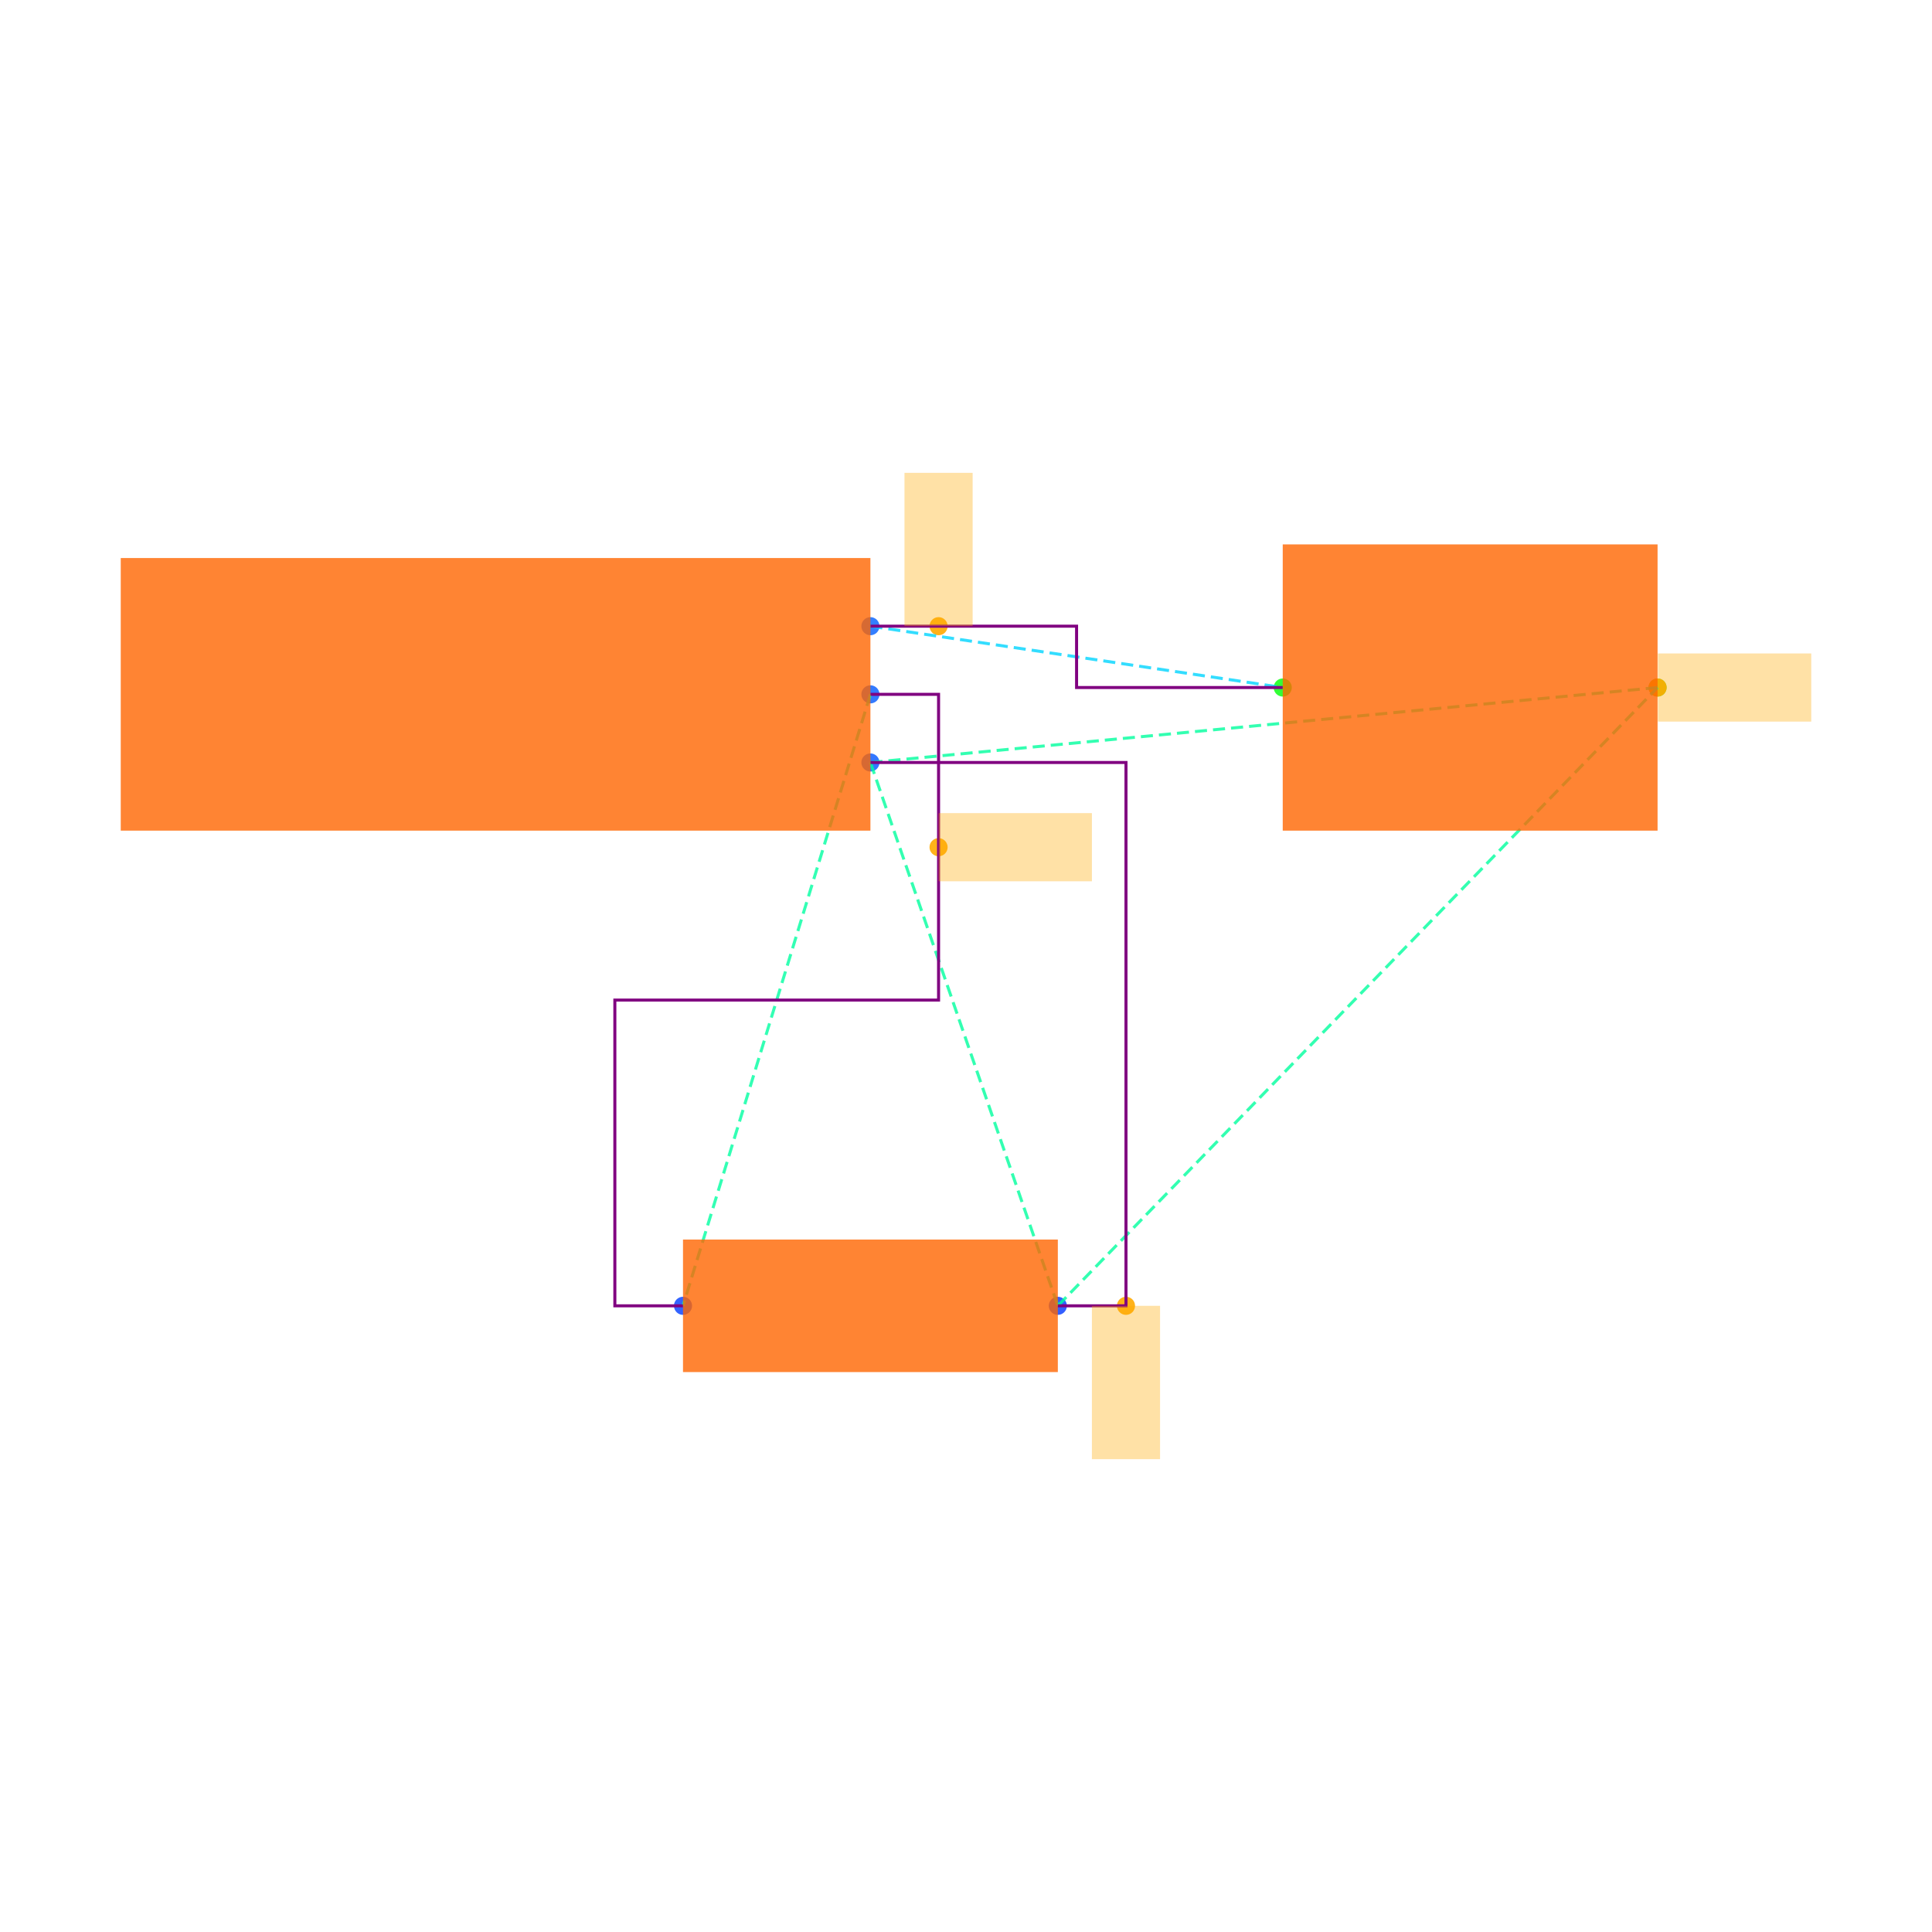
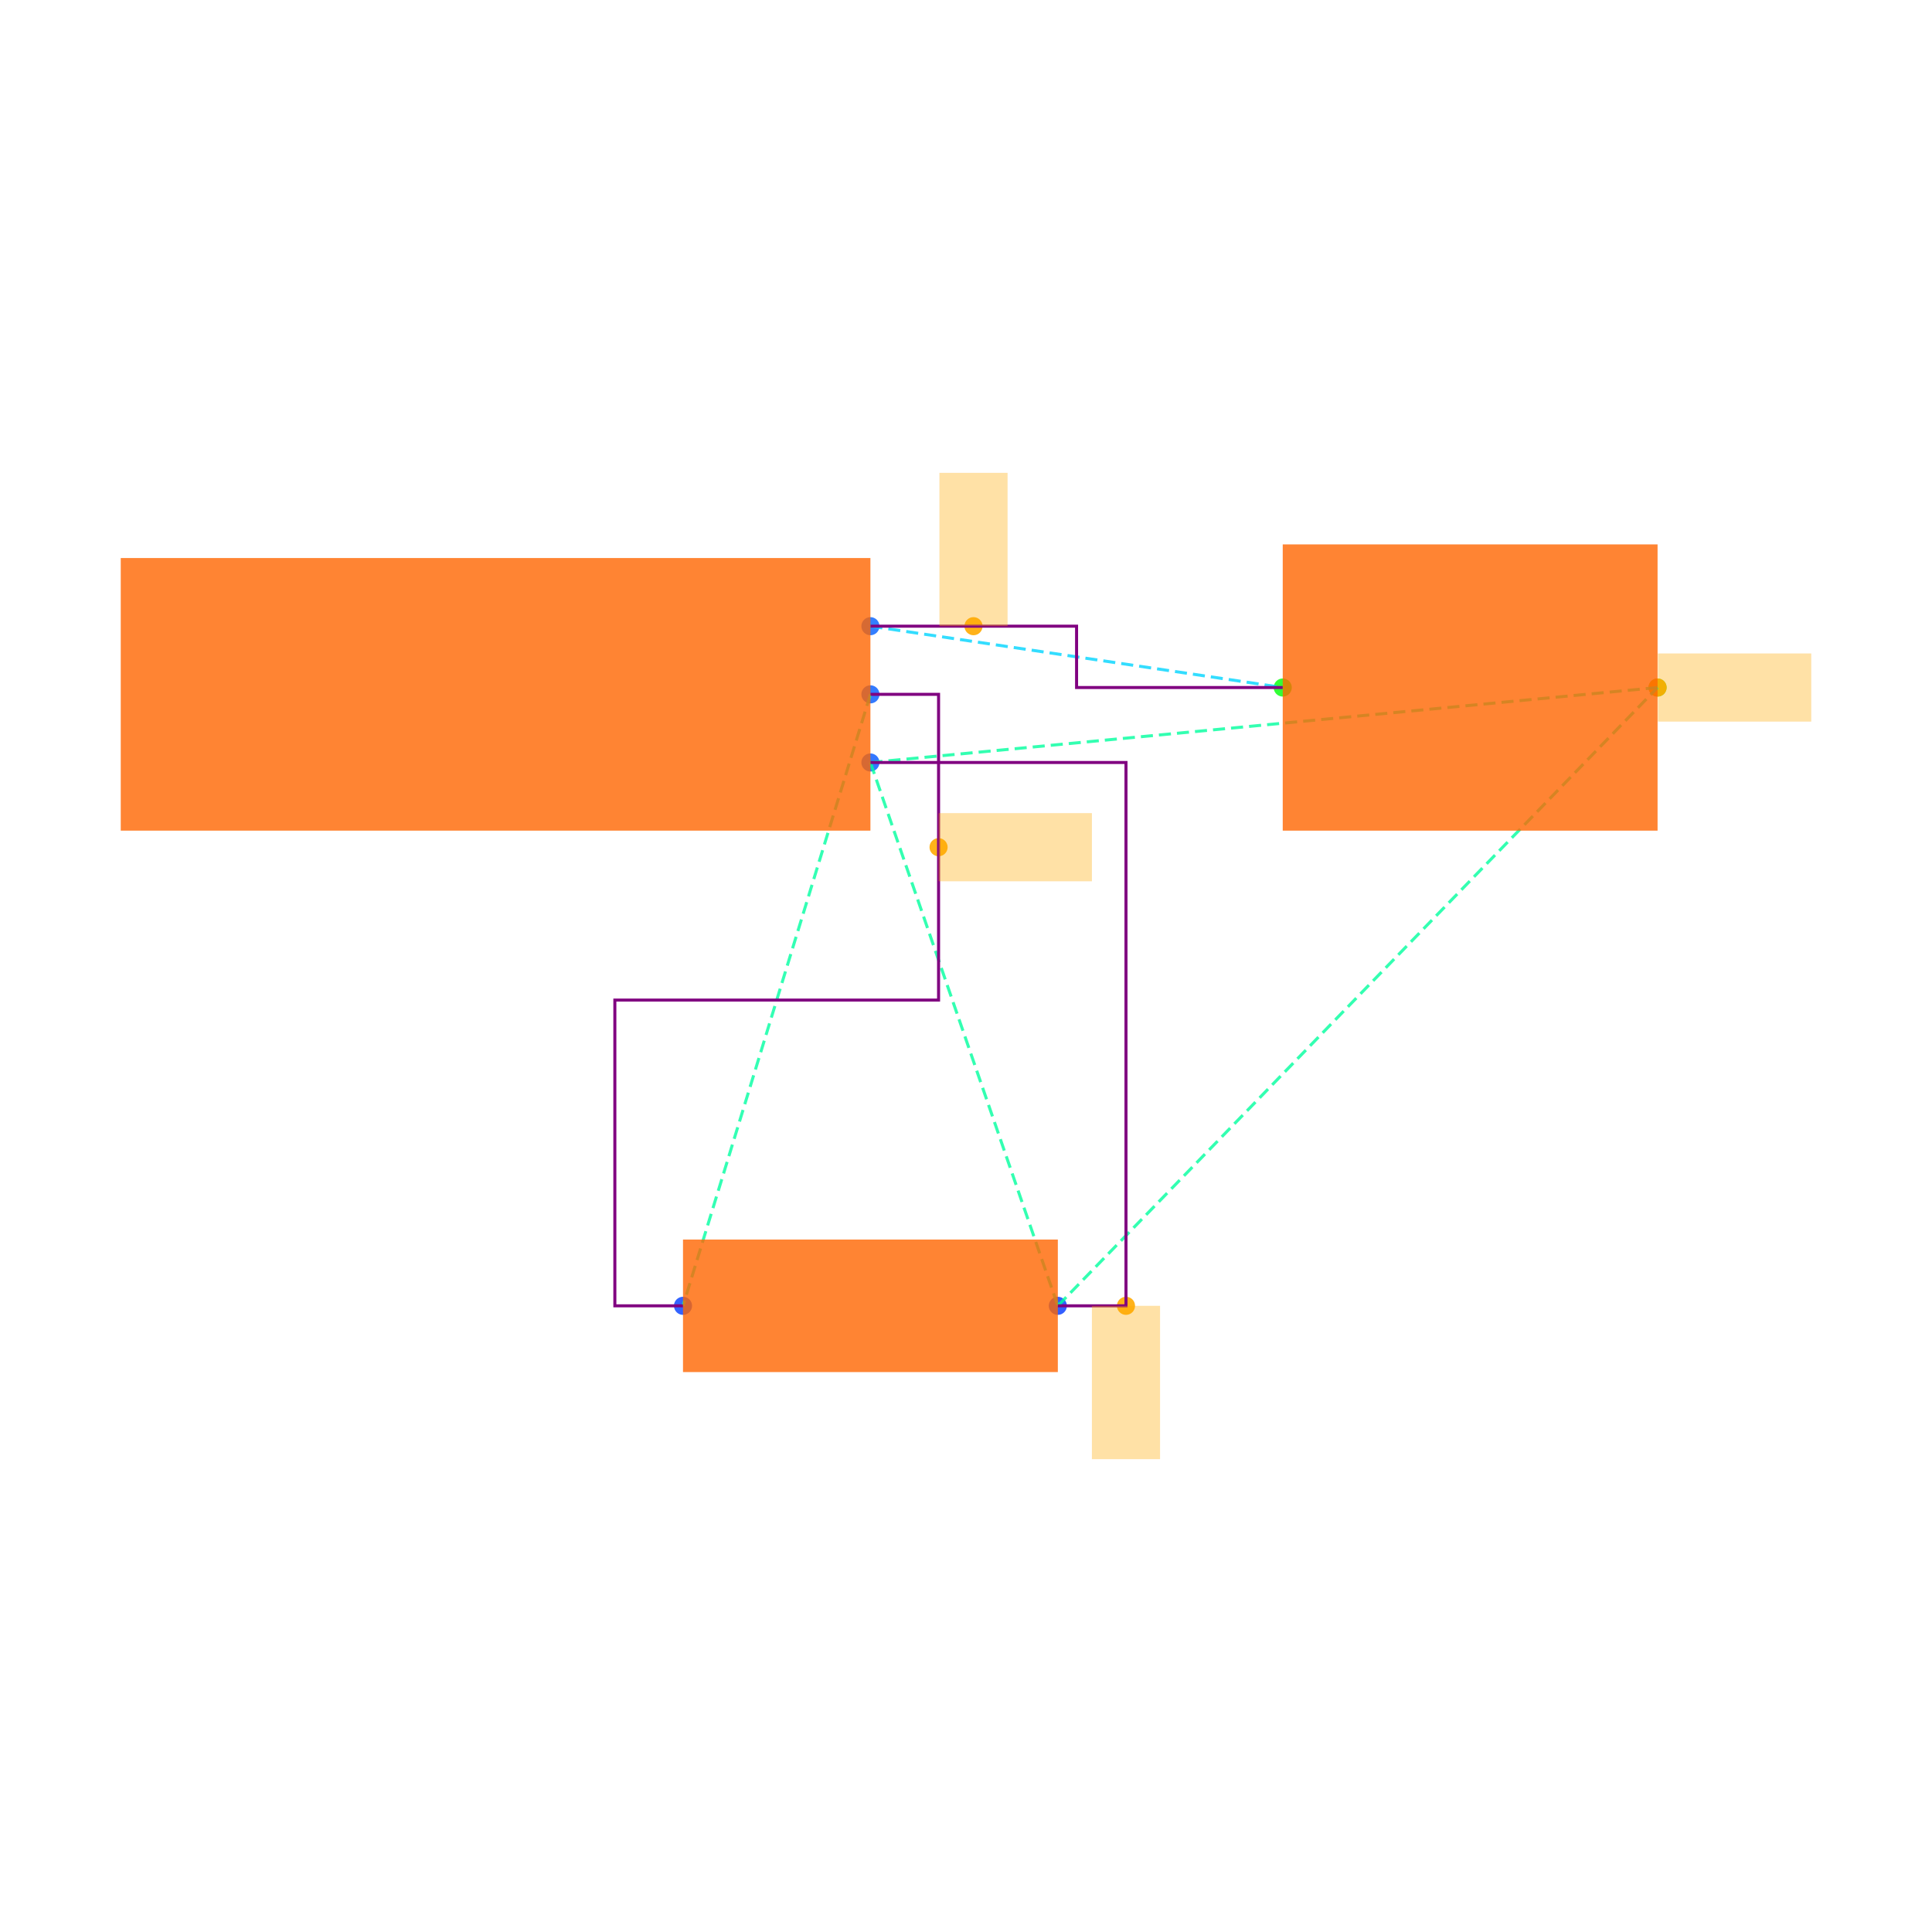
<svg xmlns="http://www.w3.org/2000/svg" width="640" height="640" viewBox="0 0 640 640">
  <rect width="100%" height="100%" fill="white" />
  <g>
    <circle data-type="point" data-label="J1.1 x+" data-x="1.1" data-y="0.2" cx="288.337" cy="207.432" r="3" fill="hsl(218, 100%, 50%, 0.8)" />
  </g>
  <g>
    <circle data-type="point" data-label="J1.2 x+" data-x="1.1" data-y="0" cx="288.337" cy="230.009" r="3" fill="hsl(219, 100%, 50%, 0.8)" />
  </g>
  <g>
    <circle data-type="point" data-label="J1.3 x+" data-x="1.1" data-y="-0.2" cx="288.337" cy="252.585" r="3" fill="hsl(220, 100%, 50%, 0.8)" />
  </g>
  <g>
    <circle data-type="point" data-label="R1.1 x-" data-x="0.5499999999999996" data-y="-1.7944553499999996" cx="226.253" cy="432.568" r="3" fill="hsl(226, 100%, 50%, 0.8)" />
  </g>
  <g>
    <circle data-type="point" data-label="R1.2 x+" data-x="1.6499999999999997" data-y="-1.7944553499999996" cx="350.421" cy="432.568" r="3" fill="hsl(227, 100%, 50%, 0.8)" />
  </g>
  <g>
    <circle data-type="point" data-label="C1.1 x-" data-x="2.3099999999999996" data-y="0.01999999999999985" cx="424.922" cy="227.751" r="3" fill="hsl(121, 100%, 50%, 0.8)" />
  </g>
  <g>
    <circle data-type="point" data-label="C1.2 x+" data-x="3.41" data-y="0.01999999999999985" cx="549.091" cy="227.751" r="3" fill="hsl(122, 100%, 50%, 0.8)" />
  </g>
  <g>
-     <circle data-type="point" data-label="" data-x="1.3" data-y="0.2" cx="310.913" cy="207.432" r="3" fill="hsl(40, 100%, 50%, 0.9)" />
+     <circle data-type="point" data-label="" data-x="1.4024999999999999" data-y="0.2" cx="322.483" cy="207.432" r="3" fill="hsl(40, 100%, 50%, 0.9)" />
  </g>
  <g>
    <circle data-type="point" data-label="" data-x="1.3" data-y="-0.4486138374999999" cx="310.913" cy="280.648" r="3" fill="hsl(40, 100%, 50%, 0.9)" />
  </g>
  <g>
    <circle data-type="point" data-label="" data-x="1.8499999999999996" data-y="-1.7944553499999996" cx="372.997" cy="432.568" r="3" fill="hsl(40, 100%, 50%, 0.9)" />
  </g>
  <g>
    <circle data-type="point" data-label="" data-x="3.41" data-y="0.01999999999999985" cx="549.091" cy="227.751" r="3" fill="hsl(40, 100%, 50%, 0.9)" />
  </g>
  <g>
    <polyline data-points="1.1,0.2 2.3099999999999996,0.01999999999999985" data-type="line" data-label="" points="288.337,207.432 424.922,227.751" fill="none" stroke="hsl(190, 100%, 50%, 0.8)" stroke-width="1" stroke-dasharray="4 2" />
  </g>
  <g>
    <polyline data-points="1.1,0 0.5499999999999996,-1.7944553499999996" data-type="line" data-label="" points="288.337,230.009 226.253,432.568" fill="none" stroke="hsl(158, 100%, 50%, 0.8)" stroke-width="1" stroke-dasharray="4 2" />
  </g>
  <g>
    <polyline data-points="1.1,-0.2 1.6499999999999997,-1.7944553499999996" data-type="line" data-label="" points="288.337,252.585 350.421,432.568" fill="none" stroke="hsl(157, 100%, 50%, 0.8)" stroke-width="1" stroke-dasharray="4 2" />
  </g>
  <g>
    <polyline data-points="1.1,-0.2 3.41,0.01999999999999985" data-type="line" data-label="" points="288.337,252.585 549.091,227.751" fill="none" stroke="hsl(157, 100%, 50%, 0.8)" stroke-width="1" stroke-dasharray="4 2" />
  </g>
  <g>
    <polyline data-points="1.6499999999999997,-1.7944553499999996 3.41,0.01999999999999985" data-type="line" data-label="" points="350.421,432.568 549.091,227.751" fill="none" stroke="hsl(157, 100%, 50%, 0.8)" stroke-width="1" stroke-dasharray="4 2" />
  </g>
  <g>
-     <polyline data-points="1.1,0.2 1.3,0.2 1.7049999999999998,0.2 1.7049999999999998,0.01999999999999985 2.1099999999999994,0.01999999999999985 2.3099999999999996,0.01999999999999985" data-type="line" data-label="" points="288.337,207.432 310.913,207.432 356.63,207.432 356.63,227.751 402.346,227.751 424.922,227.751" fill="none" stroke="purple" stroke-width="1" />
+     <polyline data-points="1.1,0.2 1.7049999999999998,0.2 1.7049999999999998,0.01999999999999985 2.3099999999999996,0.01999999999999985" data-type="line" data-label="" points="288.337,207.432 356.63,207.432 356.63,227.751 424.922,227.751" fill="none" stroke="purple" stroke-width="1" />
  </g>
  <g>
    <polyline data-points="1.1,0 1.3,0 1.3,-0.8972276749999998 0.34999999999999964,-0.8972276749999998 0.34999999999999964,-1.7944553499999996 0.5499999999999996,-1.7944553499999996" data-type="line" data-label="" points="288.337,230.009 310.913,230.009 310.913,331.288 203.677,331.288 203.677,432.568 226.253,432.568" fill="none" stroke="purple" stroke-width="1" />
  </g>
  <g>
    <polyline data-points="1.6499999999999997,-1.7944553499999996 1.8499999999999996,-1.7944553499999996 1.8499999999999996,-0.2 1.1,-0.2" data-type="line" data-label="" points="350.421,432.568 372.997,432.568 372.997,252.585 288.337,252.585" fill="none" stroke="purple" stroke-width="1" />
  </g>
  <g>
    <rect data-type="rect" data-label="schematic_component_0" data-x="0" data-y="0" x="40" y="184.856" width="248.337" height="90.304" fill="hsl(24, 100%, 50%, 0.8)" stroke="black" stroke-width="0.009" />
  </g>
  <g>
    <rect data-type="rect" data-label="schematic_component_1" data-x="1.0999999999999996" data-y="-1.7944553499999996" x="226.253" y="410.617" width="124.169" height="43.9" fill="hsl(24, 100%, 50%, 0.8)" stroke="black" stroke-width="0.009" />
  </g>
  <g>
    <rect data-type="rect" data-label="schematic_component_2" data-x="2.86" data-y="0.01999999999999985" x="424.922" y="180.341" width="124.169" height="94.82" fill="hsl(24, 100%, 50%, 0.8)" stroke="black" stroke-width="0.009" />
  </g>
  <g>
-     <rect data-type="rect" data-label="" data-x="1.3" data-y="0.42500000000000004" x="299.625" y="156.636" width="22.576" height="50.796" fill="hsl(40, 100%, 50%, 0.35)" stroke="black" stroke-width="0.009" />
+     <rect data-type="rect" data-label="" data-x="1.4024999999999999" data-y="0.42500000000000004" x="311.195" y="156.636" width="22.576" height="50.796" fill="hsl(40, 100%, 50%, 0.35)" stroke="black" stroke-width="0.009" />
  </g>
  <g>
    <rect data-type="rect" data-label="" data-x="1.5250000000000001" data-y="-0.4486138374999999" x="310.913" y="269.36" width="50.796" height="22.576" fill="hsl(40, 100%, 50%, 0.35)" stroke="black" stroke-width="0.009" />
  </g>
  <g>
    <rect data-type="rect" data-label="" data-x="1.8499999999999996" data-y="-2.0194553499999994" x="361.709" y="432.568" width="22.576" height="50.796" fill="hsl(40, 100%, 50%, 0.35)" stroke="black" stroke-width="0.009" />
  </g>
  <g>
    <rect data-type="rect" data-label="" data-x="3.636" data-y="0.01999999999999985" x="549.204" y="216.463" width="50.796" height="22.576" fill="hsl(40, 100%, 50%, 0.35)" stroke="black" stroke-width="0.009" />
  </g>
  <g id="crosshair" style="display: none">
    <line id="crosshair-h" y1="0" y2="640" stroke="#666" stroke-width="0.5" />
    <line id="crosshair-v" x1="0" x2="640" stroke="#666" stroke-width="0.5" />
    <text id="coordinates" font-family="monospace" font-size="12" fill="#666" />
  </g>
</svg>
